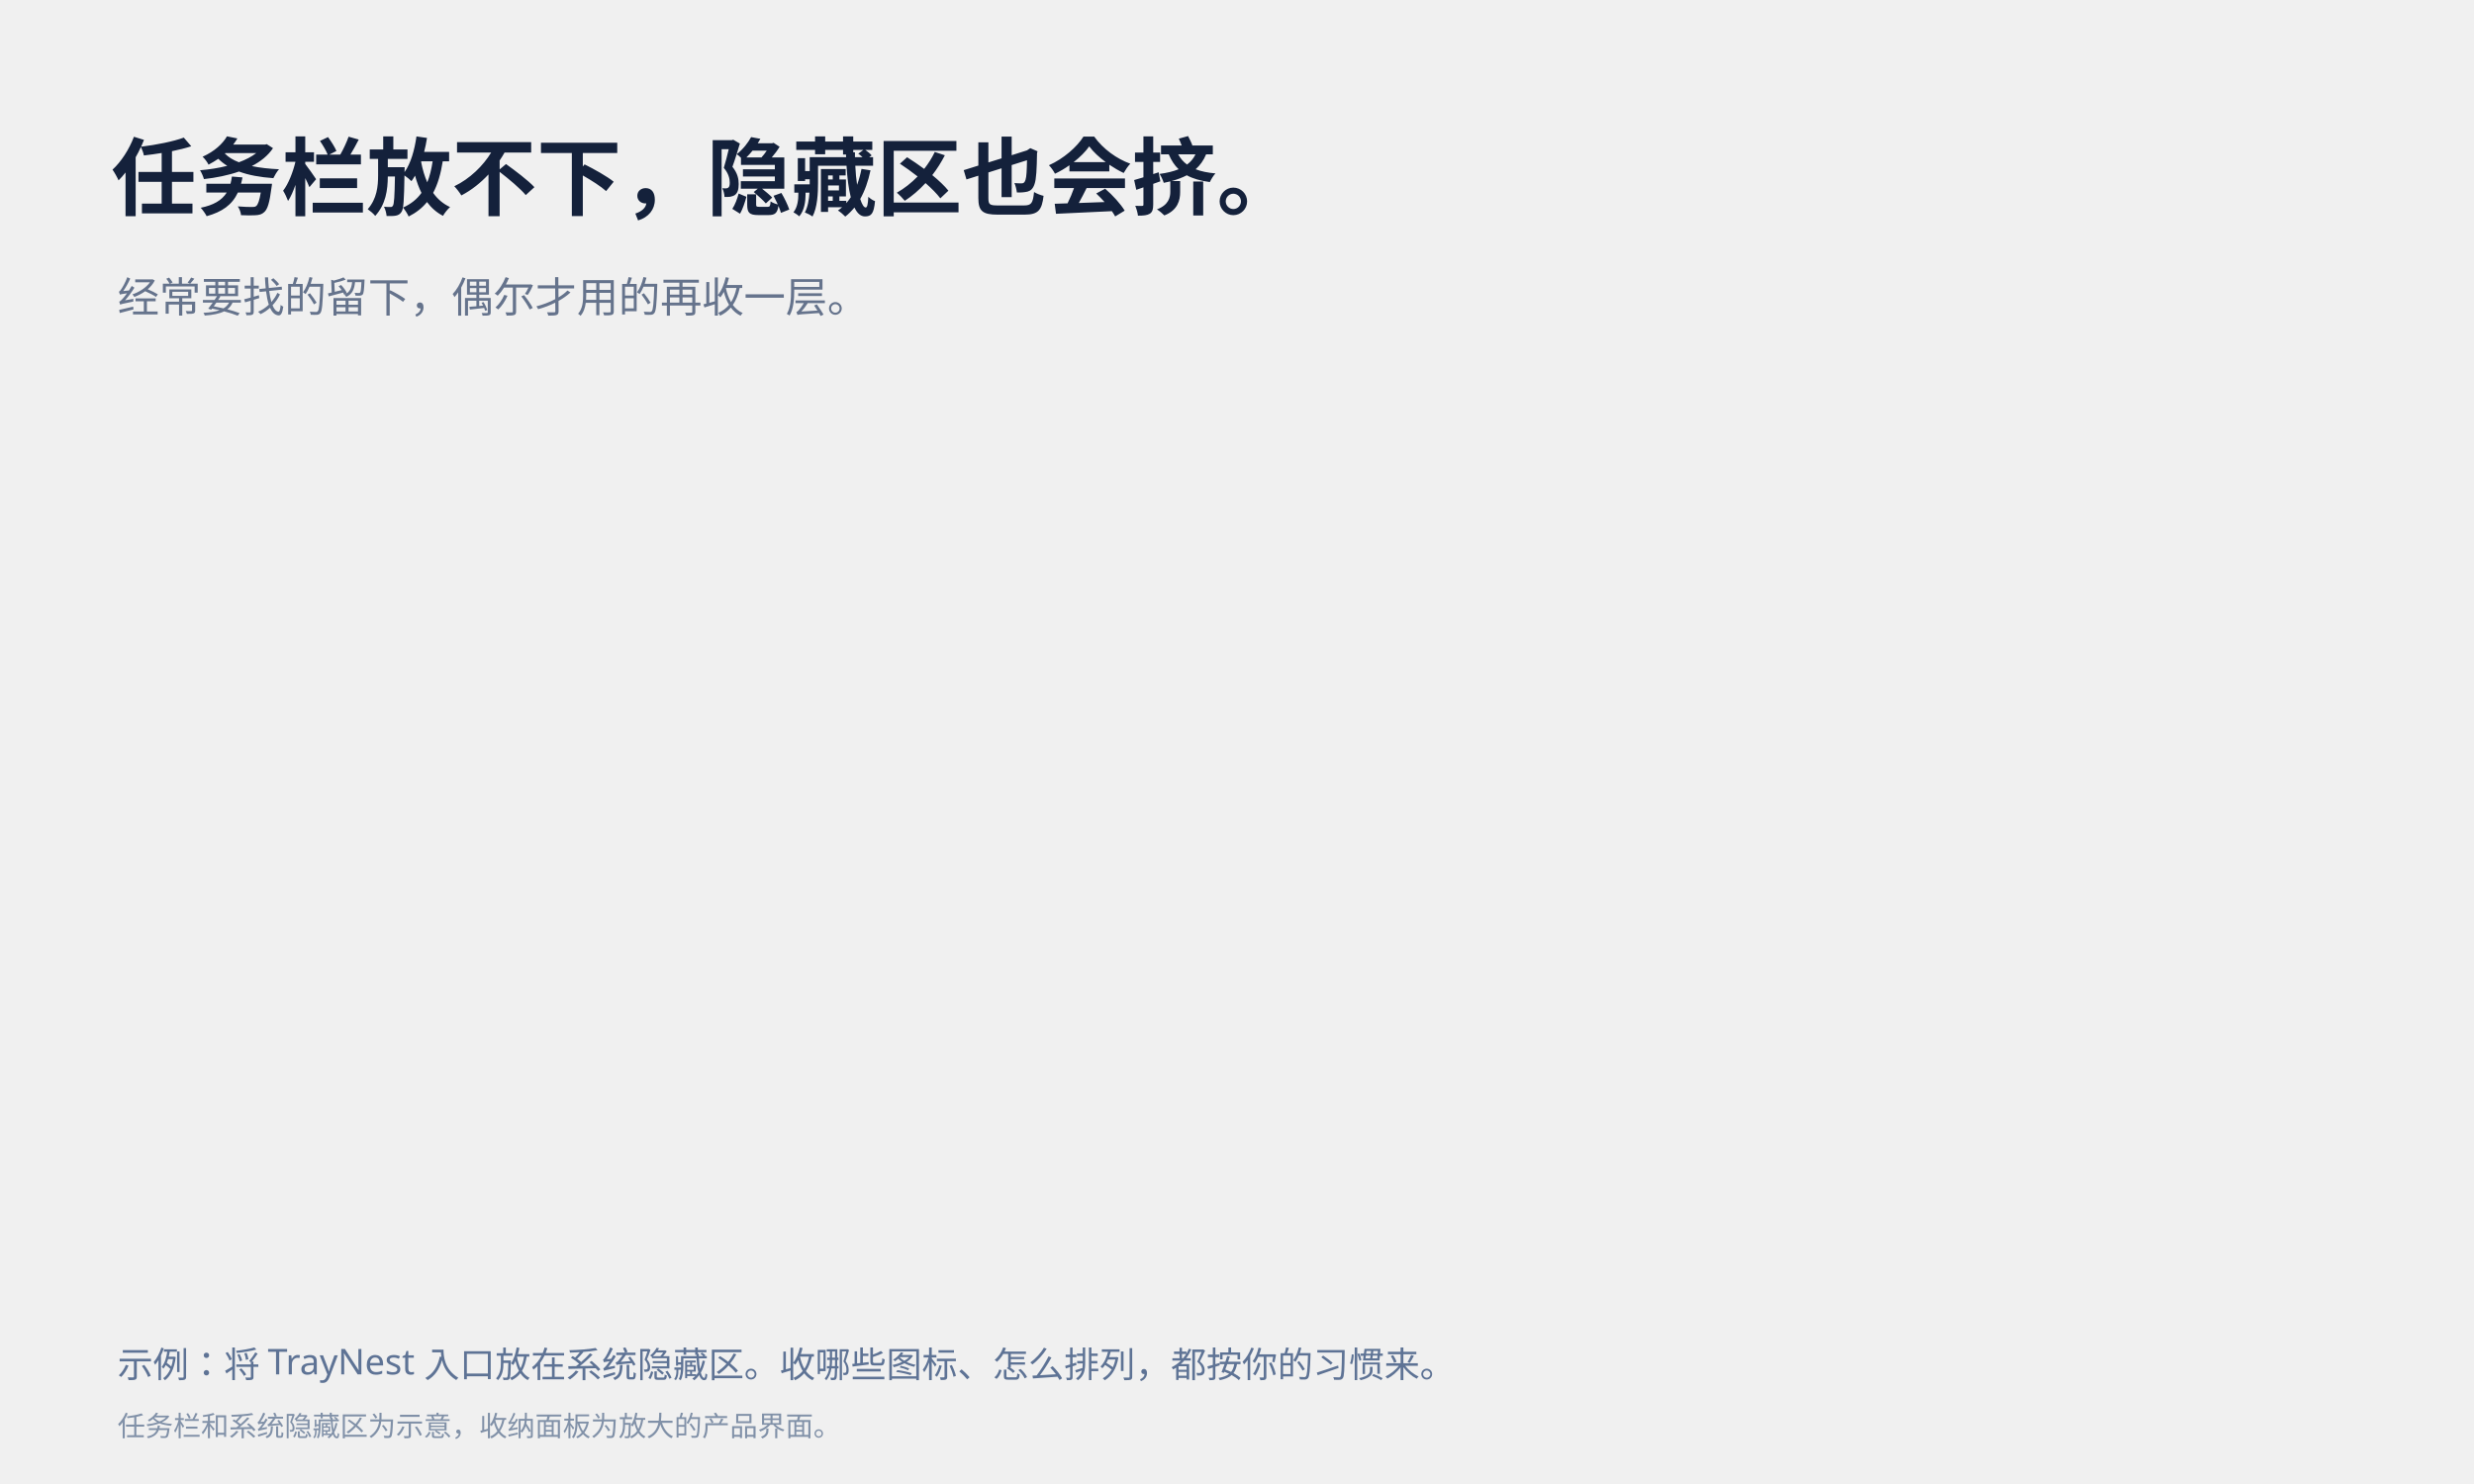
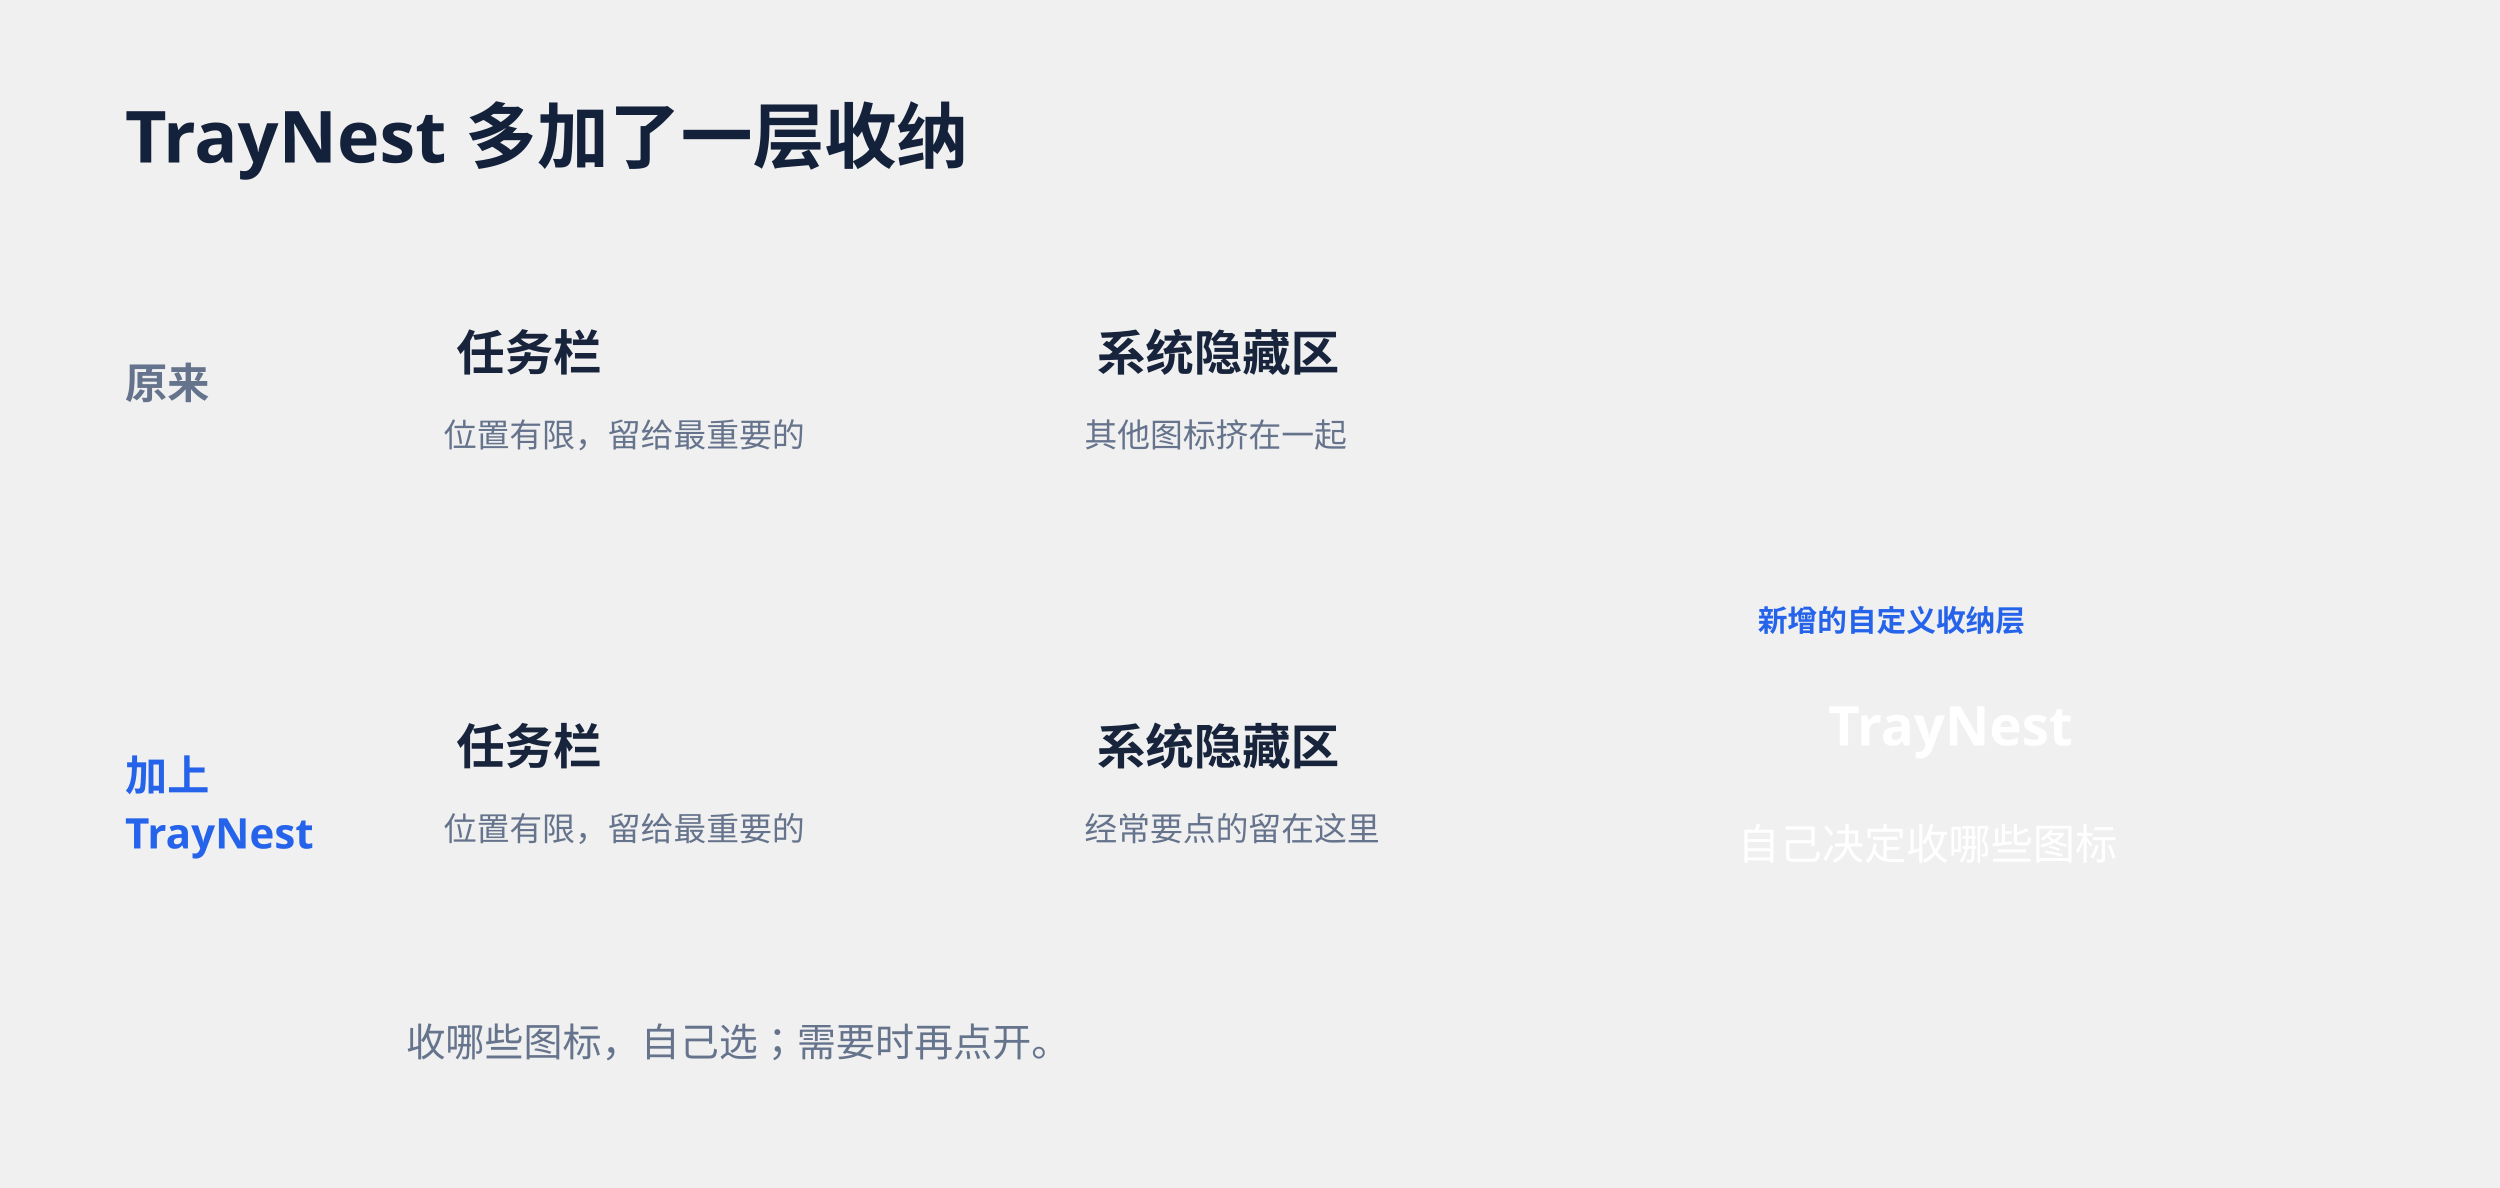
- <svg xmlns="http://www.w3.org/2000/svg" width="1600" height="960" viewBox="0 0 1600 960">
+ <svg xmlns="http://www.w3.org/2000/svg" width="1600" height="760" viewBox="0 0 1600 760">
  <defs>
    <filter id="shadow" x="-30%" y="-60%" width="160%" height="240%">
      <feDropShadow dx="0" dy="22" stdDeviation="28" flood-color="#000000" flood-opacity=".25" />
    </filter>
    <linearGradient id="light" x2="1" y2="1">
      <stop stop-color="#f6f9ff" />
      <stop offset="1" stop-color="#e8eef9" />
    </linearGradient>
  </defs>
-   <text x="72" y="135" font-family="Microsoft YaHei UI, Microsoft YaHei, Segoe UI, sans-serif" font-size="55" font-weight="700" fill="#14213b">任务栏放不下，隐藏区也会挤。</text>
-   <text x="76" y="202" font-family="Microsoft YaHei UI, Microsoft YaHei, Segoe UI, sans-serif" font-size="27" font-weight="400" fill="#65738c">经常要找的留下，偶尔才用的再收一层。</text>
-   <text x="76" y="891" font-family="Microsoft YaHei UI, Microsoft YaHei, Segoe UI, sans-serif" font-size="23" font-weight="400" fill="#5e7395">示例：将 TrayNest 入口放在系统隐藏区。收哪些图标、怎么排列，都按你的习惯来。</text>
-   <text x="76" y="929" font-family="Microsoft YaHei UI, Microsoft YaHei, Segoe UI, sans-serif" font-size="18" font-weight="400" fill="#8191a8">任务栏和系统隐藏区为示意，收纳面板为放大的产品界面。</text>
+   <text x="80" y="104" font-family="Microsoft YaHei UI, Microsoft YaHei, Segoe UI, sans-serif" font-size="46" font-weight="700" fill="#14213b">TrayNest 多加了一层收纳</text>
+   <text x="80" y="255" font-family="Microsoft YaHei UI, Microsoft YaHei, Segoe UI, sans-serif" font-size="27" font-weight="600" fill="#65738c">原来</text>
+   <text x="80" y="506" font-family="Microsoft YaHei UI, Microsoft YaHei, Segoe UI, sans-serif" font-size="27" font-weight="600" fill="#2563eb">加上</text>
+   <text x="80" y="543" font-family="Microsoft YaHei UI, Microsoft YaHei, Segoe UI, sans-serif" font-size="27" font-weight="600" fill="#2563eb">TrayNest</text>
+   <text x="292" y="237" font-family="Microsoft YaHei UI, Microsoft YaHei, Segoe UI, sans-serif" font-size="31" font-weight="600" fill="#17243b">任务栏</text>
+   <text x="284" y="286" font-family="Microsoft YaHei UI, Microsoft YaHei, Segoe UI, sans-serif" font-size="21" font-weight="400" fill="#65738c">位置有限，留给最重要的</text>
+   <text x="702" y="237" font-family="Microsoft YaHei UI, Microsoft YaHei, Segoe UI, sans-serif" font-size="31" font-weight="600" fill="#17243b">系统隐藏区</text>
+   <text x="694" y="286" font-family="Microsoft YaHei UI, Microsoft YaHei, Segoe UI, sans-serif" font-size="21" font-weight="400" fill="#65738c">其他图标挤在一起</text>
+   <text x="292" y="489" font-family="Microsoft YaHei UI, Microsoft YaHei, Segoe UI, sans-serif" font-size="31" font-weight="600" fill="#17243b">任务栏</text>
+   <text x="284" y="538" font-family="Microsoft YaHei UI, Microsoft YaHei, Segoe UI, sans-serif" font-size="21" font-weight="400" fill="#65738c">位置有限，留给最重要的</text>
+   <text x="702" y="489" font-family="Microsoft YaHei UI, Microsoft YaHei, Segoe UI, sans-serif" font-size="31" font-weight="600" fill="#17243b">系统隐藏区</text>
+   <text x="694" y="538" font-family="Microsoft YaHei UI, Microsoft YaHei, Segoe UI, sans-serif" font-size="21" font-weight="400" fill="#65738c">经常要点的留在这里</text>
+   <text x="1125" y="404" font-family="Microsoft YaHei UI, Microsoft YaHei, Segoe UI, sans-serif" font-size="19" font-weight="600" fill="#2563eb">新增的自定义收纳层</text>
+   <text x="1170" y="477" font-family="Microsoft YaHei UI, Microsoft YaHei, Segoe UI, sans-serif" font-size="35" font-weight="700" fill="#ffffff">TrayNest</text>
+   <text x="1112" y="550" font-family="Microsoft YaHei UI, Microsoft YaHei, Segoe UI, sans-serif" font-size="27" font-weight="500" fill="#ffffff">自己决定收哪些图标</text>
+   <text x="260" y="676" font-family="Microsoft YaHei UI, Microsoft YaHei, Segoe UI, sans-serif" font-size="25" font-weight="400" fill="#65738c">收哪些图标，自己选；需要时再点开。</text>
</svg>
